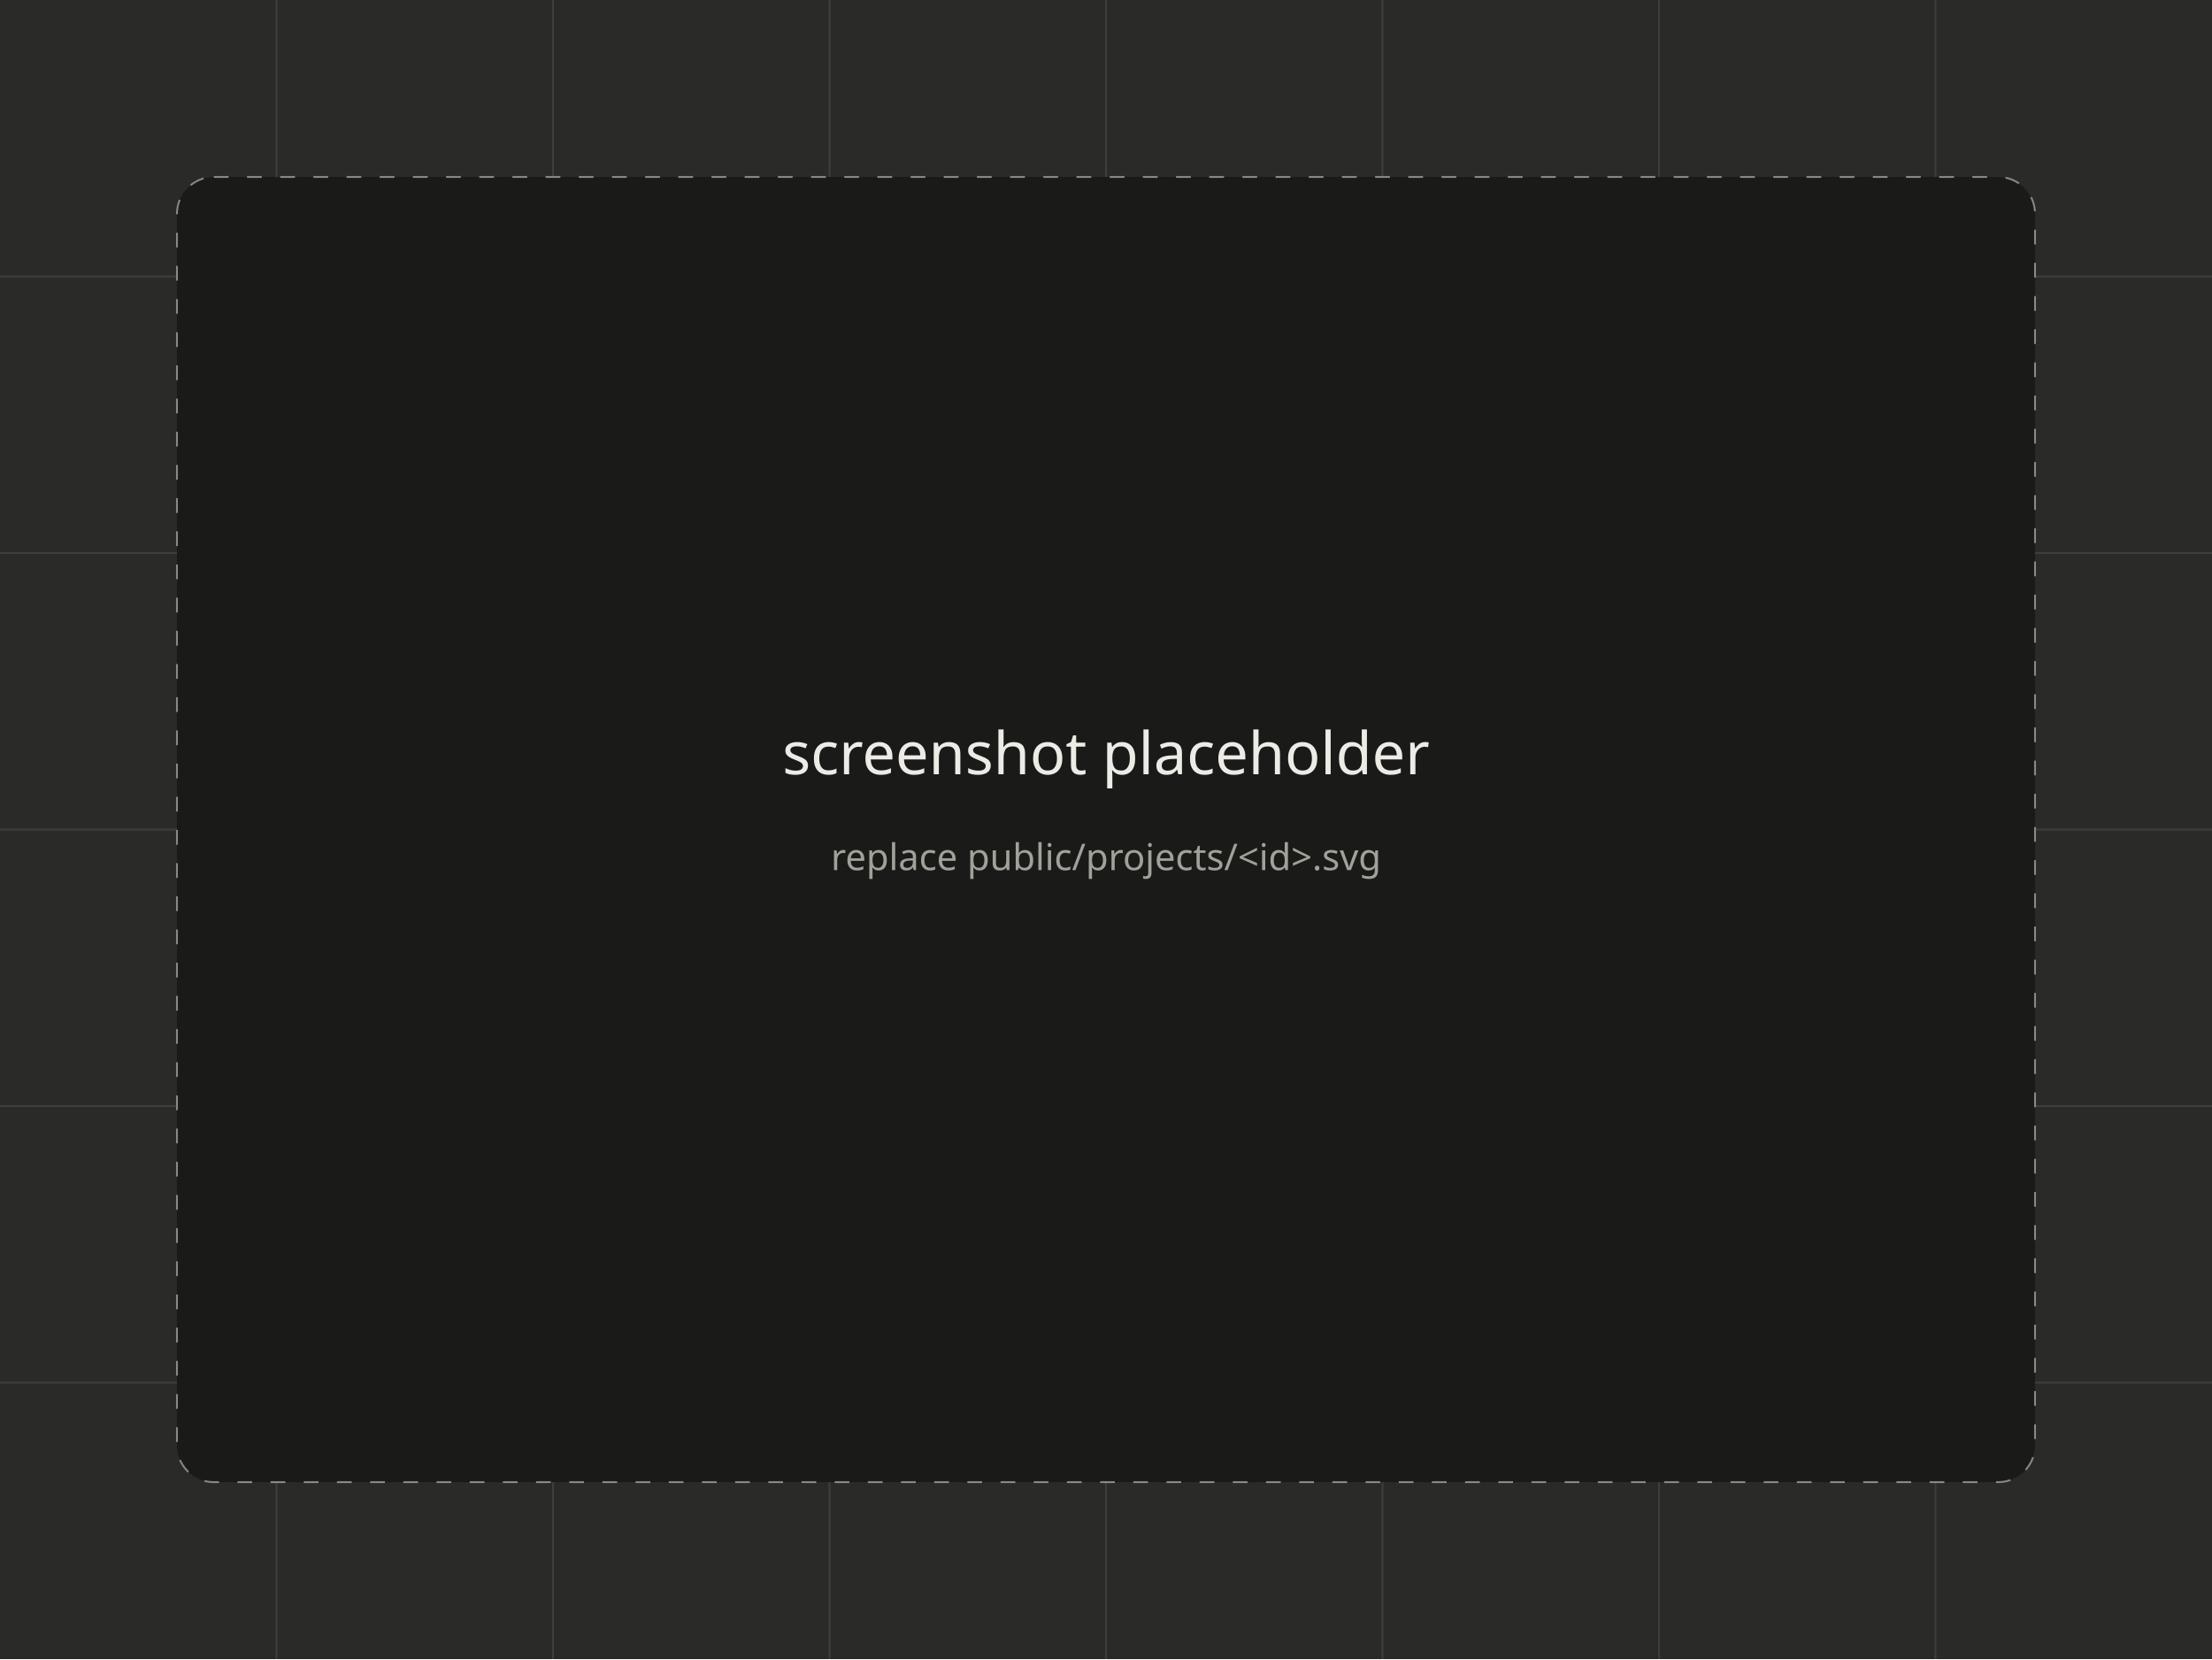
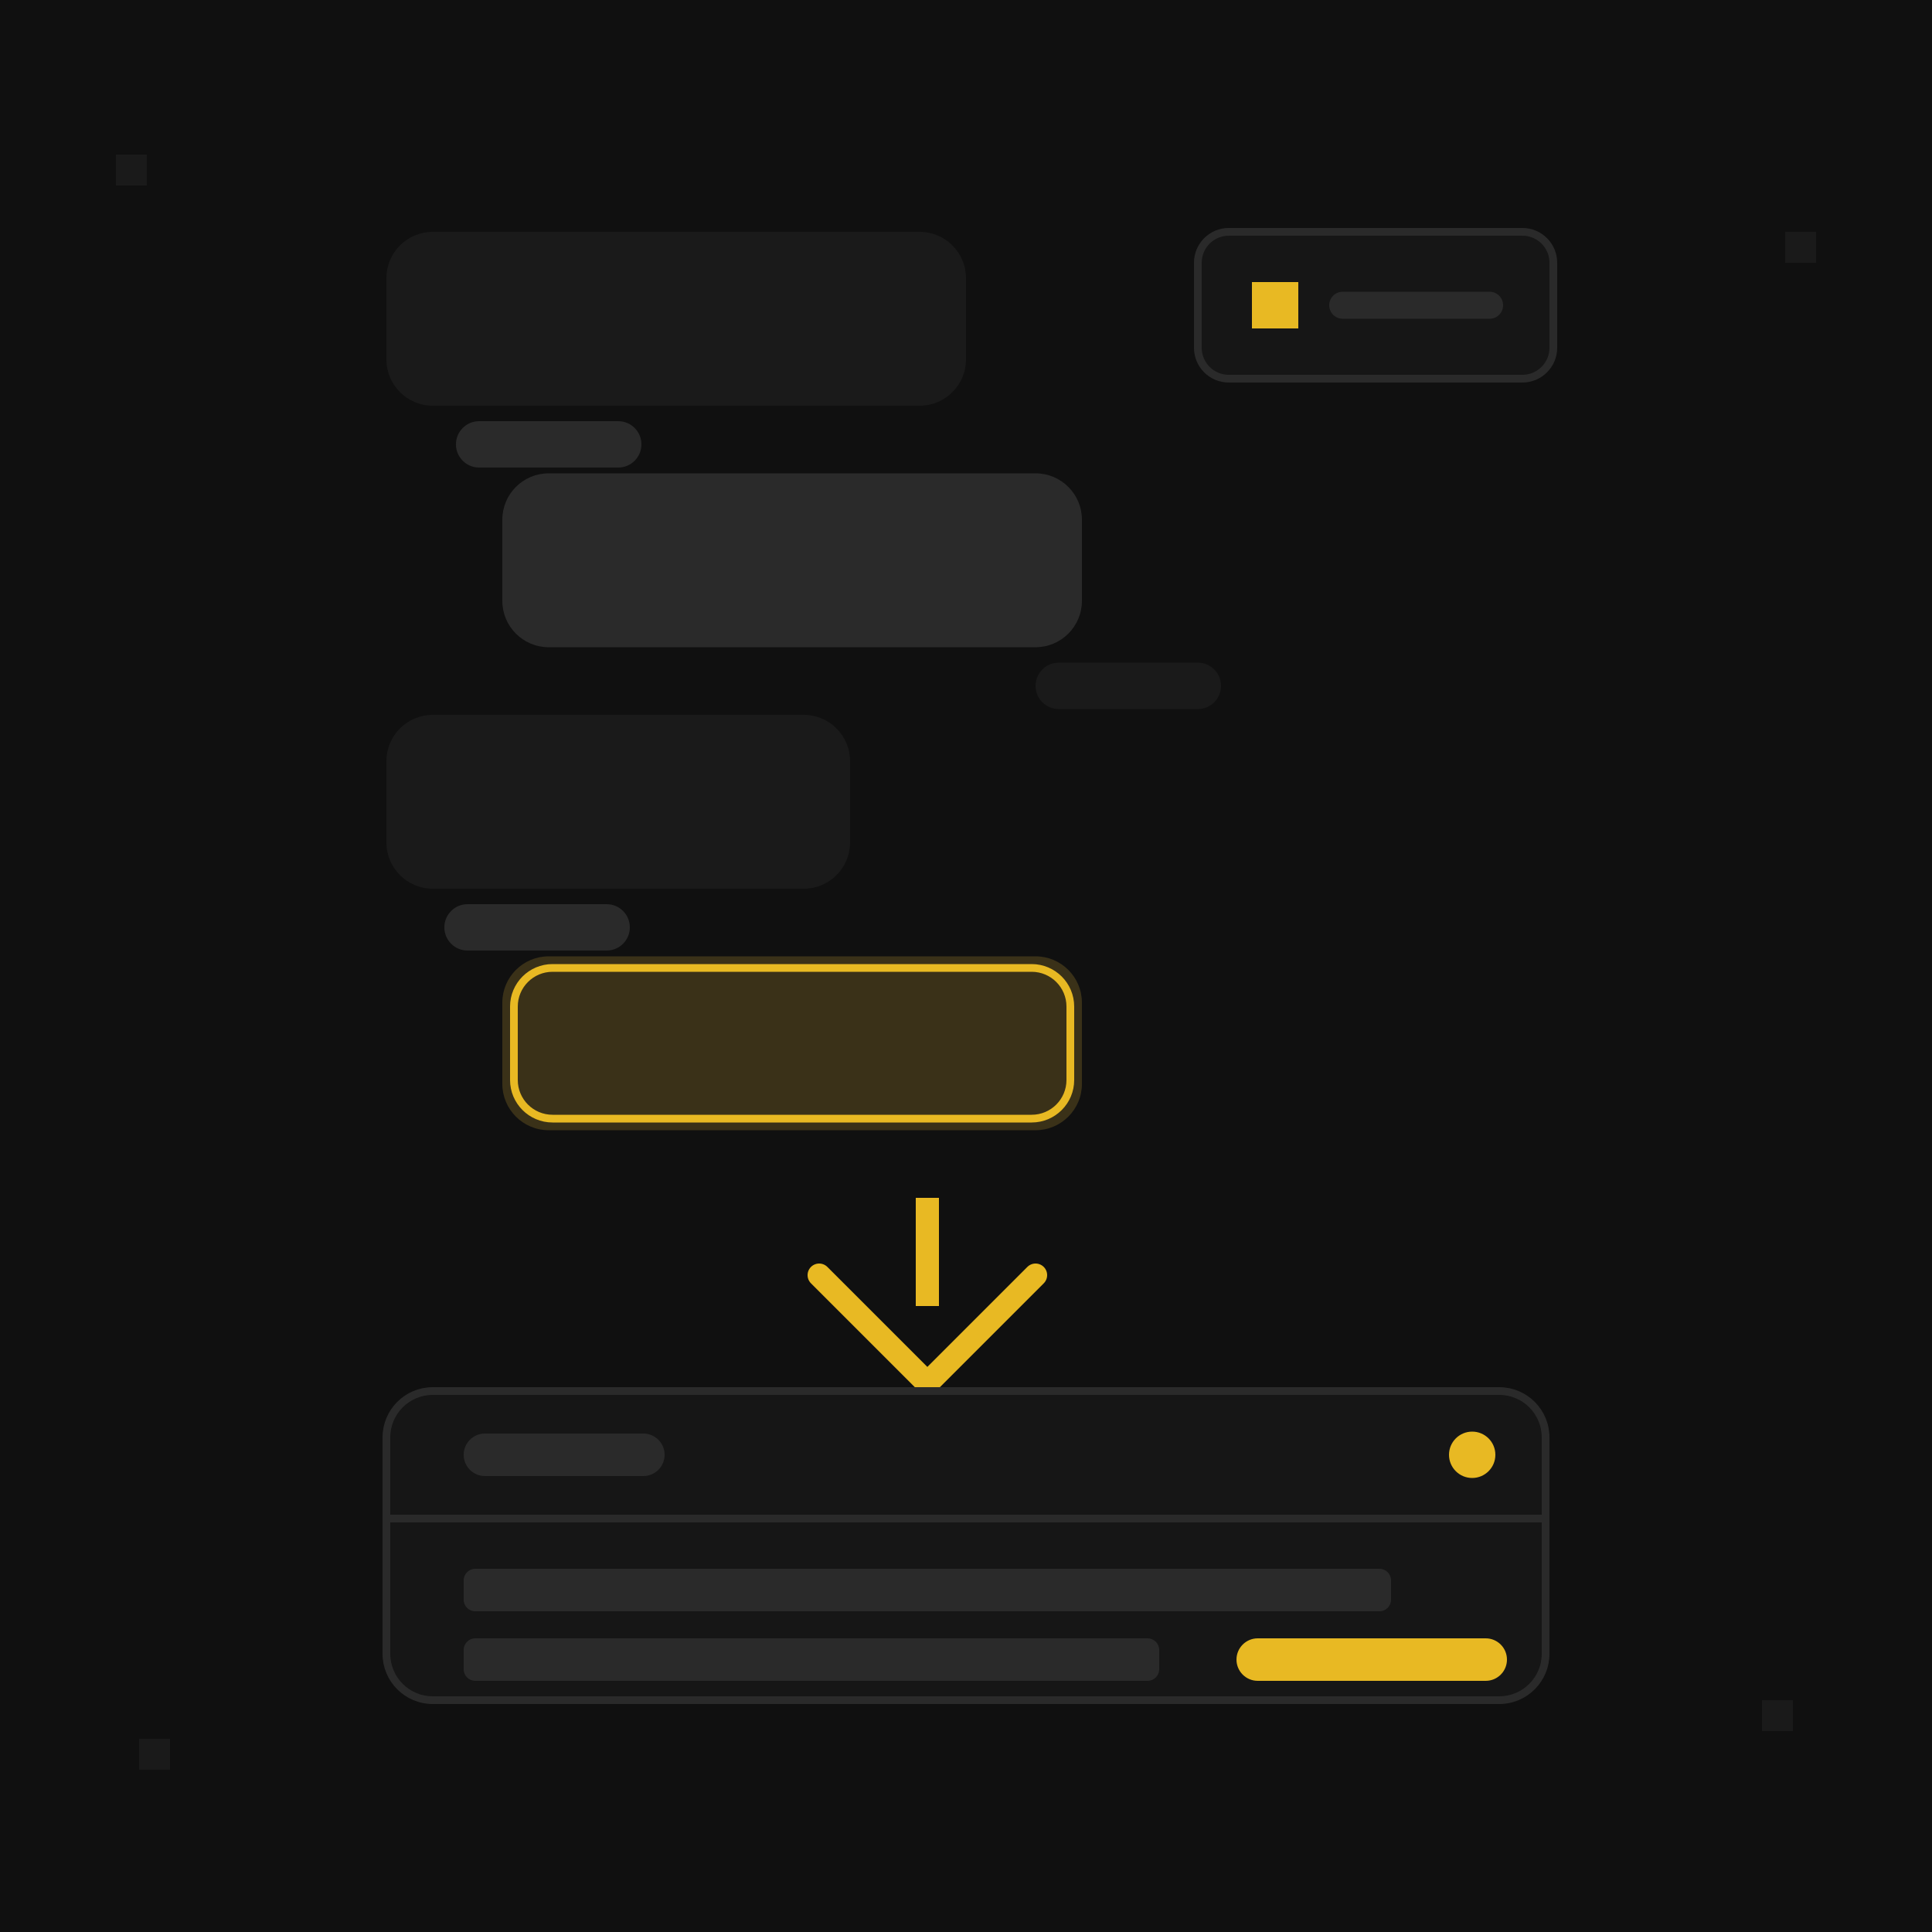
- <svg xmlns="http://www.w3.org/2000/svg" viewBox="0 0 1200 900" role="img" aria-label="Project screenshot placeholder">
-   <rect width="1200" height="900" fill="#2a2a28" />
-   <g stroke="#3f3f3a" stroke-width="1">
-     <path d="M0 150h1200M0 300h1200M0 450h1200M0 600h1200M0 750h1200" />
-     <path d="M150 0v900M300 0v900M450 0v900M600 0v900M750 0v900M900 0v900M1050 0v900" />
+ <svg xmlns="http://www.w3.org/2000/svg" viewBox="0 0 1000 1000" role="img" aria-label="Slack export and archival illustration">
+   <rect width="1000" height="1000" fill="#101010" />
+   <g fill="#1a1a1a">
+     <rect x="60" y="80" width="16" height="16" />
+     <rect x="924" y="120" width="16" height="16" />
+     <rect x="72" y="900" width="16" height="16" />
+     <rect x="912" y="880" width="16" height="16" />
  </g>
-   <rect x="96" y="96" width="1008" height="708" rx="20" fill="#1a1a18" stroke="#8a8880" stroke-dasharray="8 10" />
-   <text x="600" y="420" text-anchor="middle" fill="#edebe6" font-family="ui-sans-serif, system-ui, sans-serif" font-size="32">screenshot placeholder</text>
-   <text x="600" y="472" text-anchor="middle" fill="#a1a099" font-family="ui-sans-serif, system-ui, sans-serif" font-size="20">replace public/projects/&lt;id&gt;.svg</text>
+   <rect x="200" y="120" width="300" height="90" rx="24" fill="#1a1a1a" />
+   <rect x="236" y="218" width="96" height="24" rx="12" fill="#2a2a2a" />
+   <rect x="260" y="245" width="300" height="90" rx="24" fill="#2a2a2a" />
+   <rect x="536" y="343" width="96" height="24" rx="12" fill="#1a1a1a" />
+   <rect x="200" y="370" width="240" height="90" rx="24" fill="#1a1a1a" />
+   <rect x="230" y="468" width="96" height="24" rx="12" fill="#2a2a2a" />
+   <rect x="260" y="495" width="300" height="90" rx="24" fill="#3a3118" />
+   <rect x="266" y="501" width="288" height="78" rx="20" fill="none" stroke="#e8b923" stroke-width="4" />
+   <rect x="620" y="120" width="184" height="76" rx="16" fill="#161616" stroke="#2a2a2a" stroke-width="4" />
+   <rect x="648" y="146" width="24" height="24" fill="#e8b923" />
+   <rect x="688" y="151" width="90" height="14" rx="7" fill="#2a2a2a" />
+   <path d="M480 620v56" stroke="#e8b923" stroke-width="12" />
+   <path d="M424 660l56 56 56-56" fill="none" stroke="#e8b923" stroke-width="12" stroke-linecap="round" />
+   <rect x="200" y="720" width="600" height="160" rx="24" fill="#161616" stroke="#2a2a2a" stroke-width="4" />
+   <line x1="200" y1="786" x2="800" y2="786" stroke="#2a2a2a" stroke-width="4" />
+   <rect x="240" y="742" width="104" height="22" rx="11" fill="#2a2a2a" />
+   <circle cx="762" cy="753" r="12" fill="#e8b923" />
+   <g fill="#2a2a2a">
+     <rect x="240" y="812" width="480" height="22" rx="6" />
+     <rect x="240" y="848" width="360" height="22" rx="6" />
+   </g>
+   <rect x="640" y="848" width="140" height="22" rx="11" fill="#e8b923" />
</svg>
